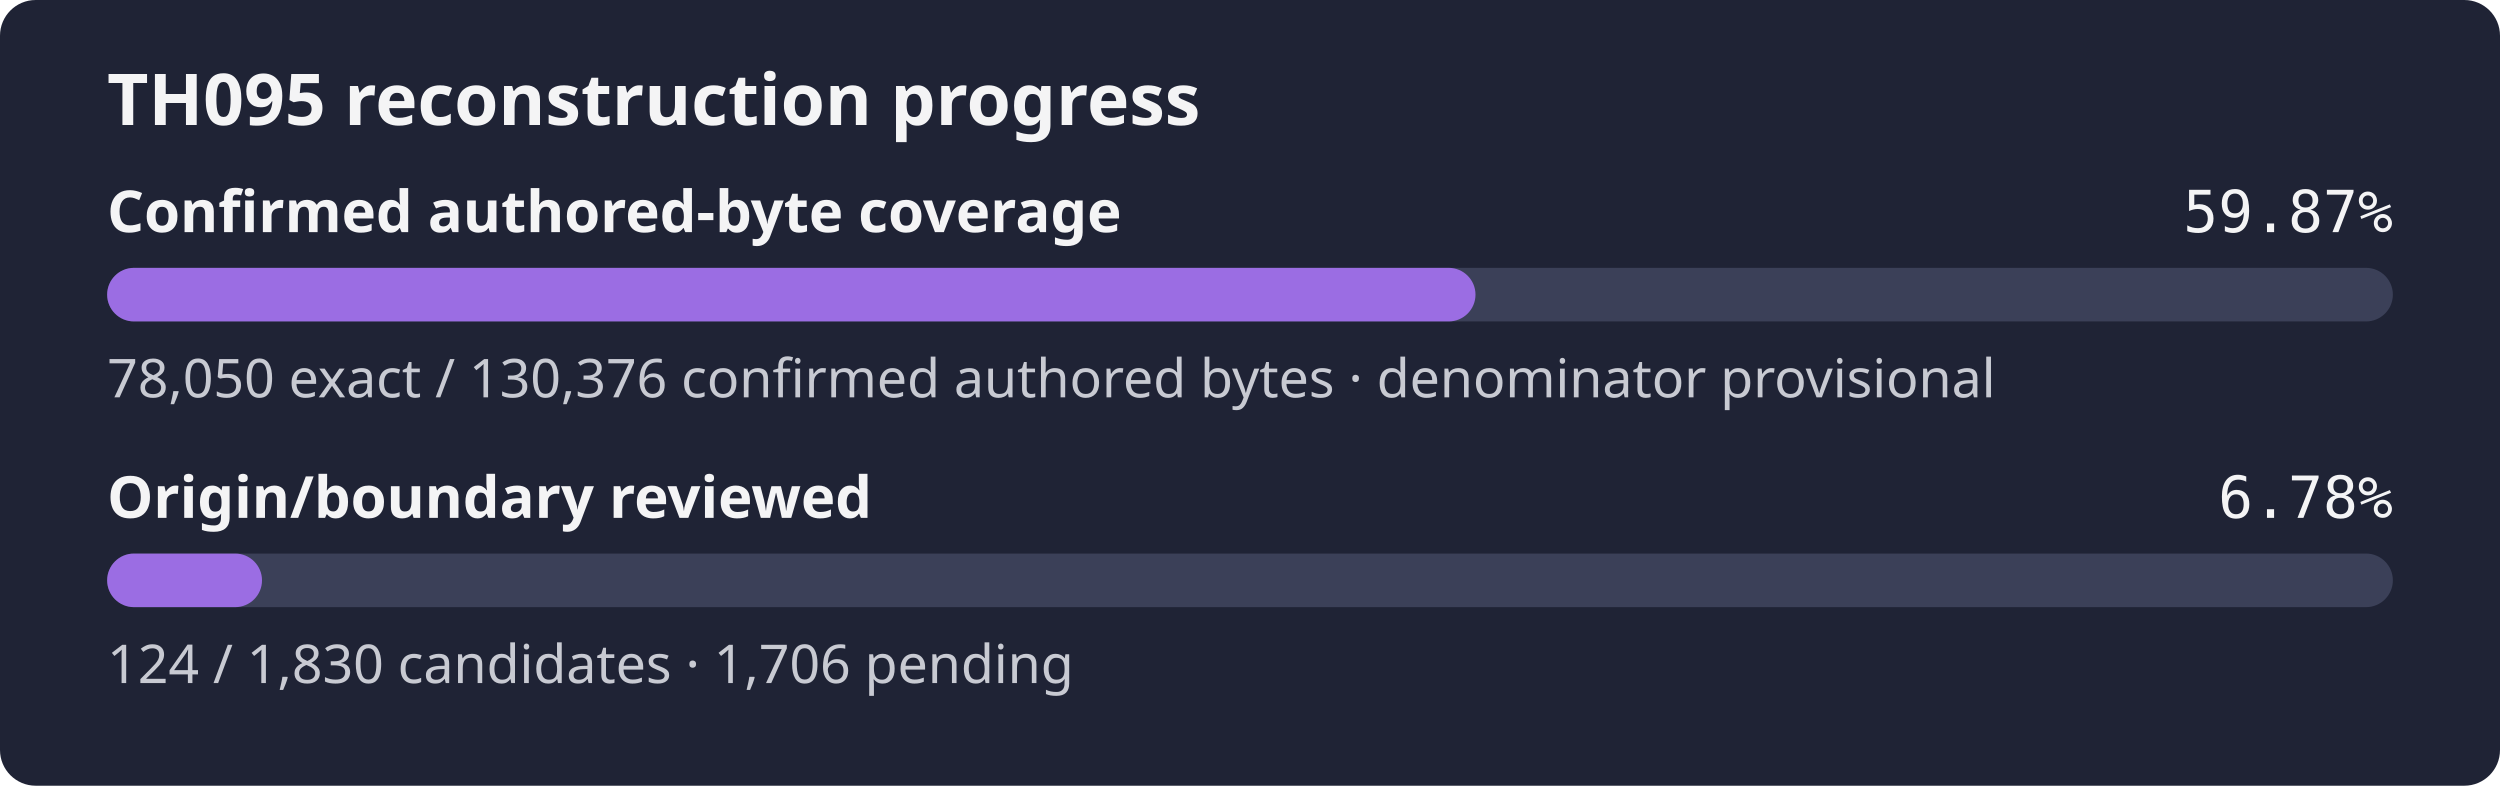
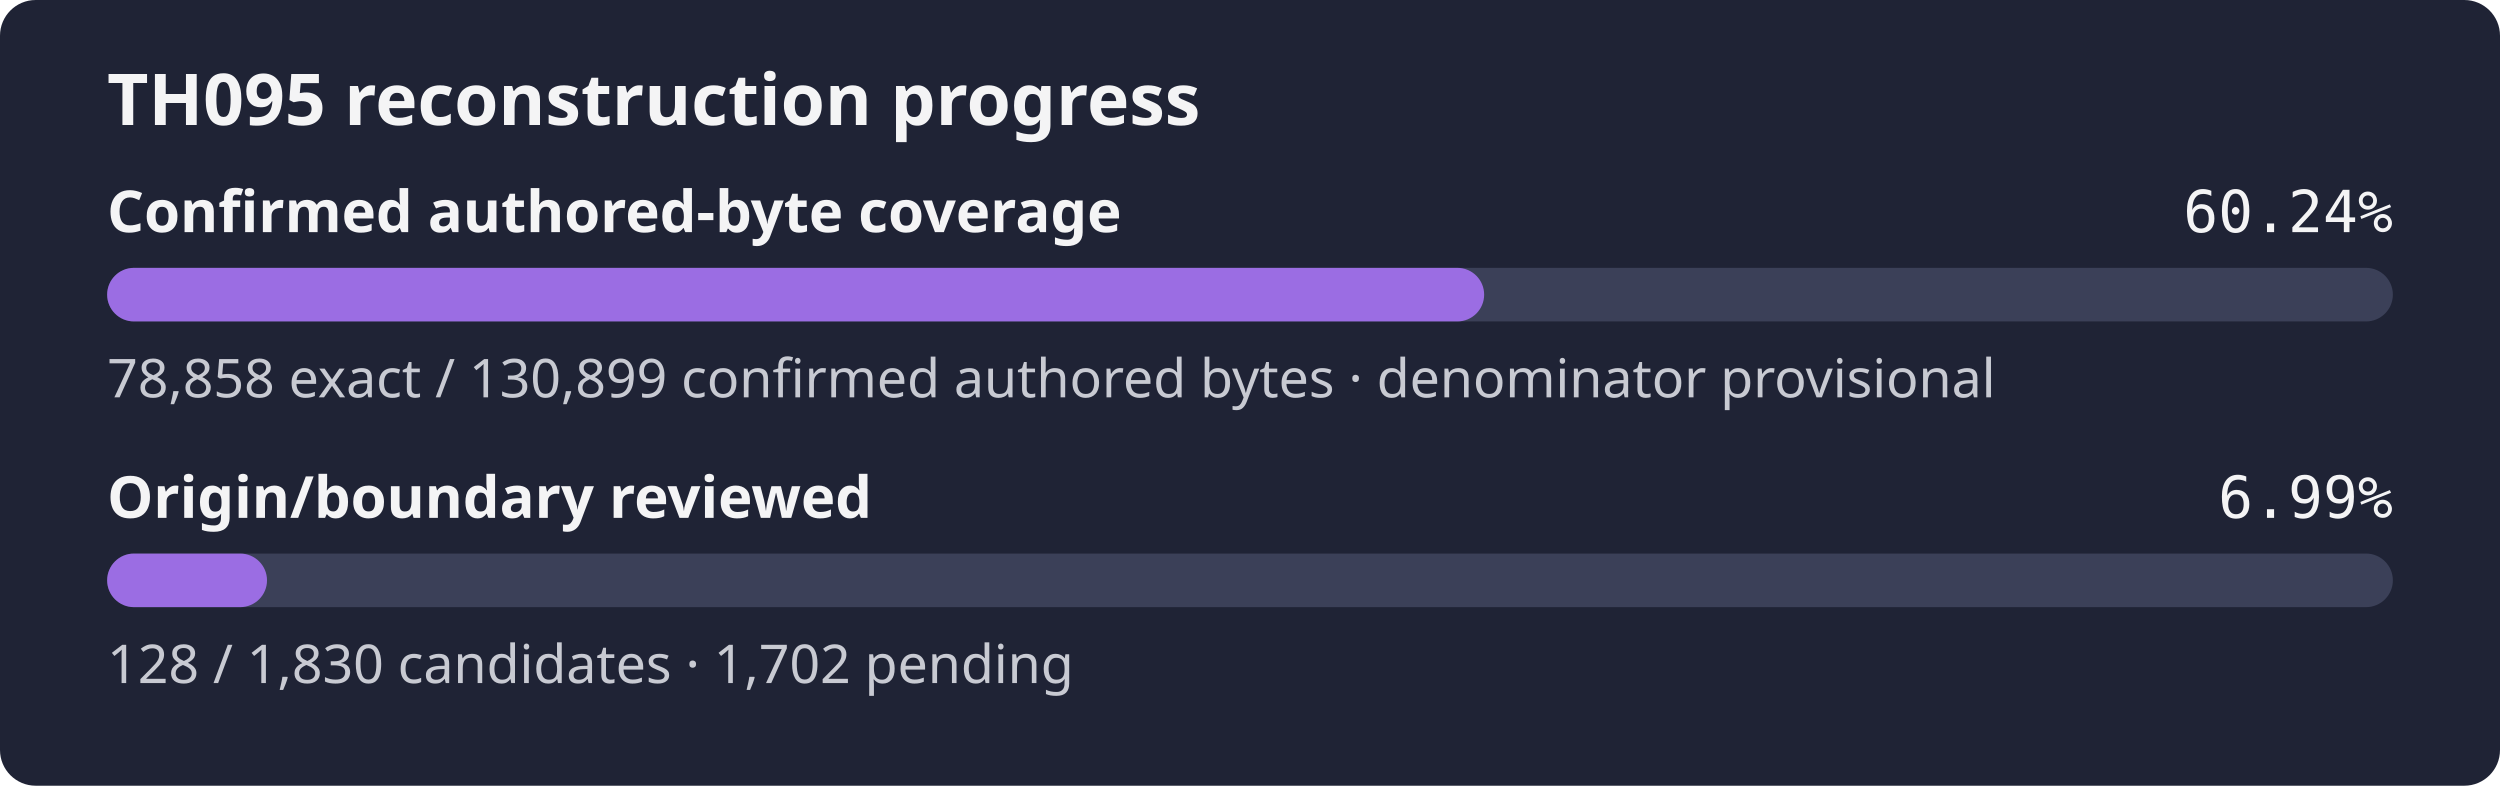
- <svg xmlns="http://www.w3.org/2000/svg" width="560" height="176" role="img" aria-label="TH095 reconstruction progress: 59.87% of the confirmed authored-byte set is exact, origin review 6.78%">
+ <svg xmlns="http://www.w3.org/2000/svg" width="560" height="176" role="img" aria-label="TH095 reconstruction progress: 60.24% of the confirmed authored-byte set is exact, origin review 6.99%">
  <rect width="560" height="176" rx="8" fill="#1f2335" />
  <text x="24" y="28" fill="#f4f4f5" font-family="sans-serif" font-size="16" font-weight="600">TH095 reconstruction progress</text>
  <text x="24" y="52" fill="#f4f4f5" font-family="sans-serif" font-size="13" font-weight="600">Confirmed authored-byte coverage</text>
-   <text x="536" y="52" fill="#f4f4f5" text-anchor="end" font-family="monospace" font-size="13">59.87%</text>
+   <text x="536" y="52" fill="#f4f4f5" text-anchor="end" font-family="monospace" font-size="13">60.24%</text>
  <rect x="24" y="60" width="512" height="12" rx="6" fill="#3b4058" />
-   <rect x="24" y="60" width="306.51" height="12" rx="6" fill="#9b6de3" />
-   <text x="24" y="89" fill="#c8cad2" font-family="sans-serif" font-size="12">78,050 exact / 130,376 confirmed authored bytes · denominator provisional</text>
+   <rect x="24" y="60" width="308.45" height="12" rx="6" fill="#9b6de3" />
+   <text x="24" y="89" fill="#c8cad2" font-family="sans-serif" font-size="12">78,858 exact / 130,899 confirmed authored bytes · denominator provisional</text>
  <text x="24" y="116" fill="#f4f4f5" font-family="sans-serif" font-size="13" font-weight="600">Origin/boundary reviewed</text>
-   <text x="536" y="116" fill="#f4f4f5" text-anchor="end" font-family="monospace" font-size="13">6.78%</text>
+   <text x="536" y="116" fill="#f4f4f5" text-anchor="end" font-family="monospace" font-size="13">6.99%</text>
  <rect x="24" y="124" width="512" height="12" rx="6" fill="#3b4058" />
-   <rect x="24" y="124" width="34.69" height="12" rx="6" fill="#9b6de3" />
-   <text x="24" y="153" fill="#c8cad2" font-family="sans-serif" font-size="12">124 / 1,830 candidates · 1,706 pending</text>
+   <rect x="24" y="124" width="35.81" height="12" rx="6" fill="#9b6de3" />
+   <text x="24" y="153" fill="#c8cad2" font-family="sans-serif" font-size="12">128 / 1,830 candidates · 1,702 pending</text>
</svg>
